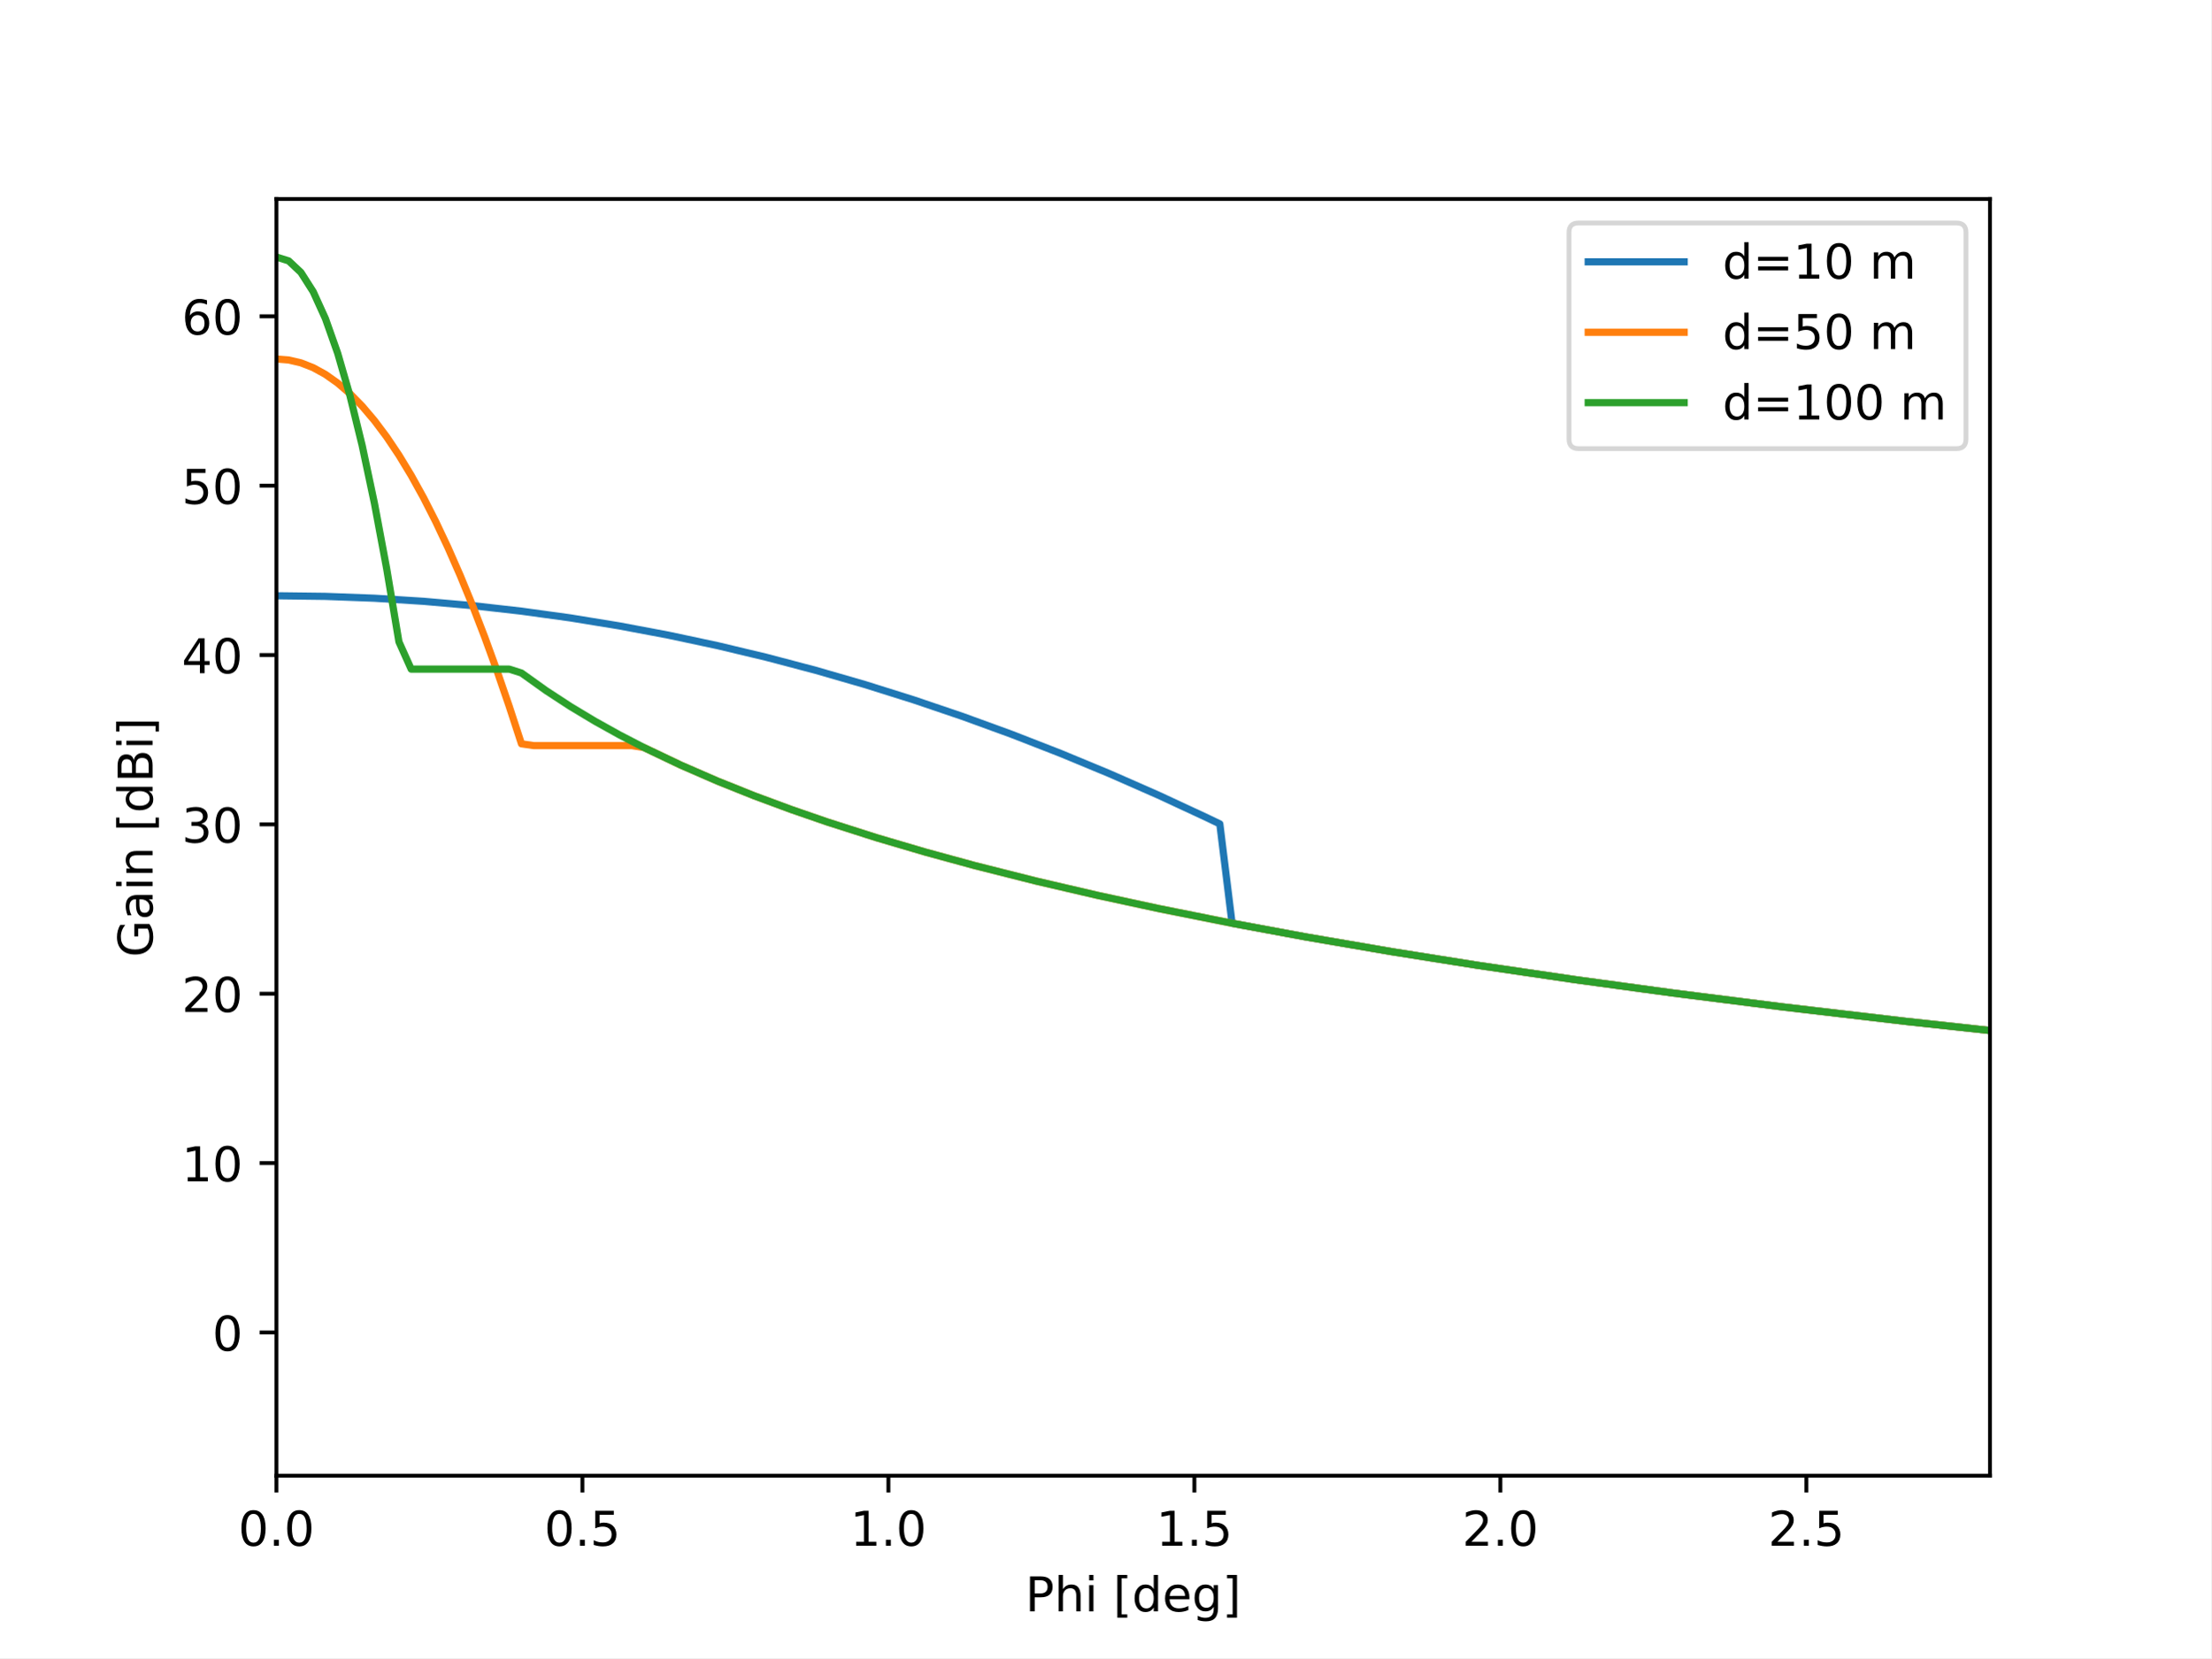
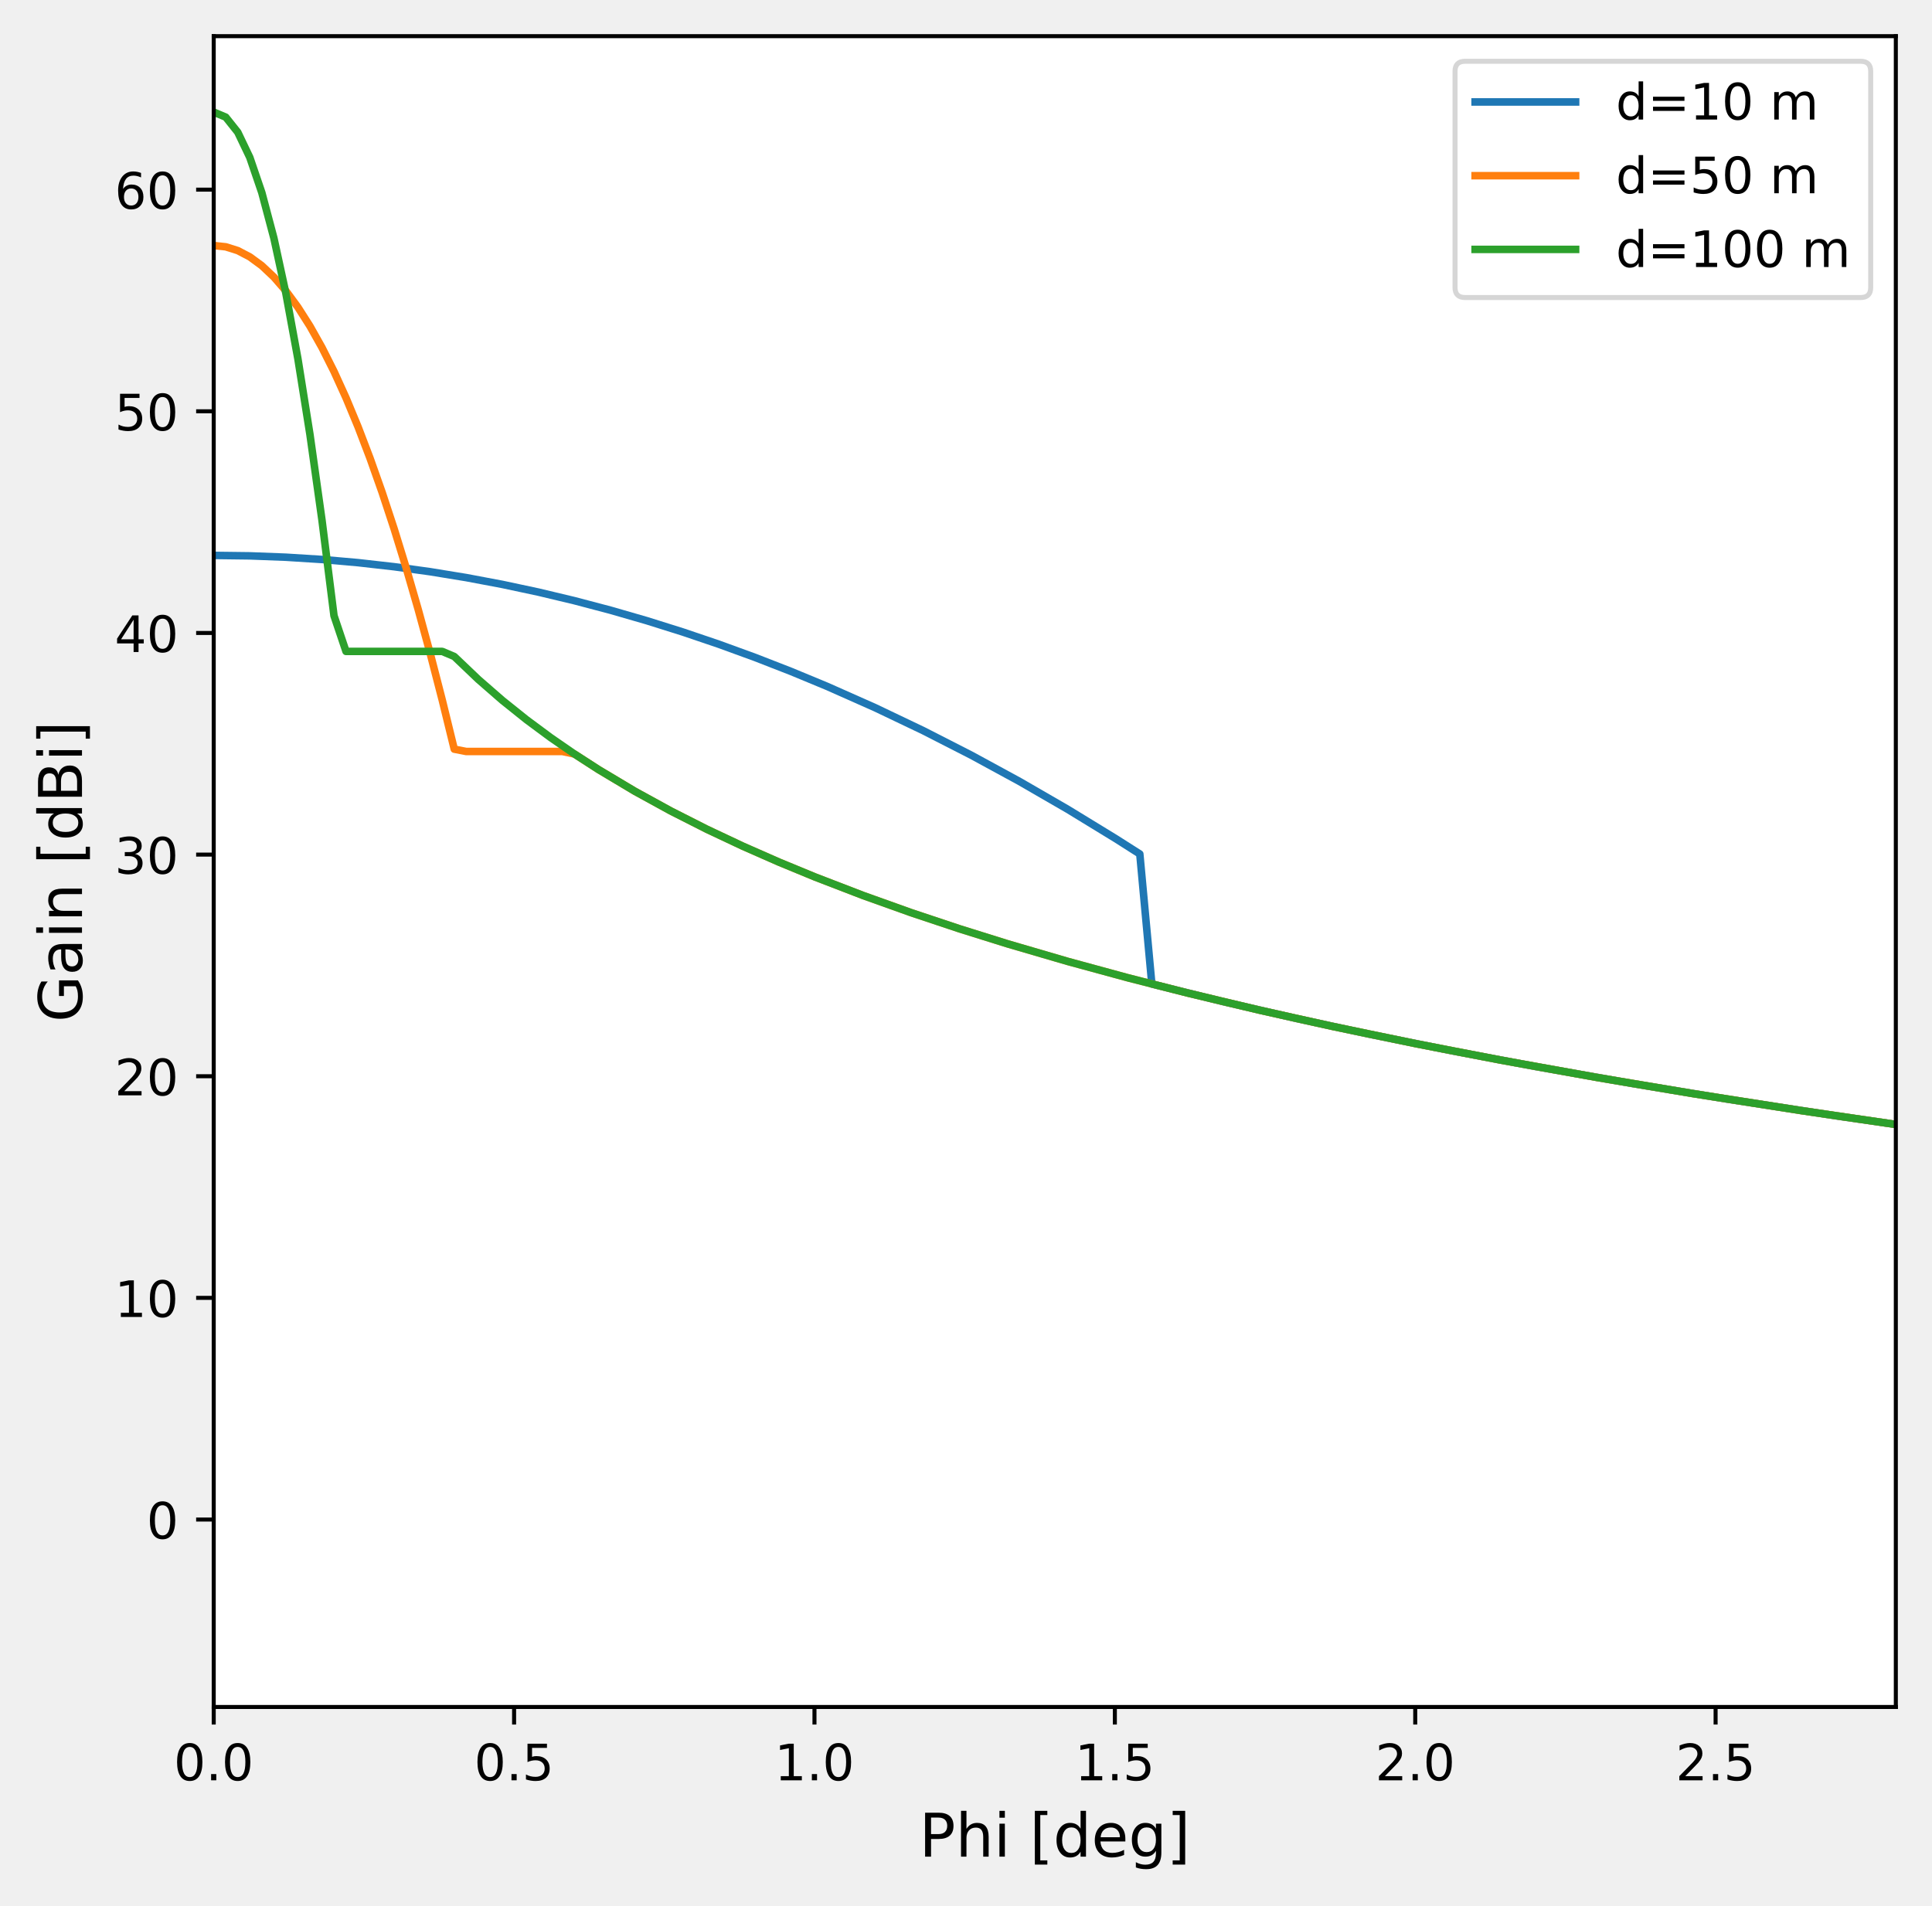
- <svg xmlns="http://www.w3.org/2000/svg" xmlns:xlink="http://www.w3.org/1999/xlink" width="460.8pt" height="345.6pt" viewBox="0 0 460.8 345.6" version="1.1">
+ <svg xmlns="http://www.w3.org/2000/svg" xmlns:xlink="http://www.w3.org/1999/xlink" width="384.539pt" height="379.332pt" viewBox="0 0 384.539 379.332" version="1.1">
  <defs>
    <style type="text/css">*{stroke-linejoin: round; stroke-linecap: butt}</style>
  </defs>
  <g id="figure_1">
    <g id="patch_1">
-       <path d="M 0 345.6  L 460.8 345.6  L 460.8 0  L 0 0  z " style="fill: #ffffff" />
+       <path d="M 0 379.332  L 384.539 379.332  L 384.539 0  L 0 0  L 0 379.332  z " style="fill: none" />
    </g>
    <g id="axes_1">
      <g id="patch_2">
-         <path d="M 57.6 307.584  L 414.72 307.584  L 414.72 41.472  L 57.6 41.472  z " style="fill: #ffffff" />
+         <path d="M 42.539 339.84  L 377.339 339.84  L 377.339 7.2  L 42.539 7.2  z " style="fill: #ffffff" />
      </g>
      <g id="matplotlib.axis_1">
        <g id="xtick_1">
          <g id="line2d_1">
            <defs>
-               <path id="mf3a83aa8ad" d="M 0 0  L 0 3.5  " style="stroke: #000000; stroke-width: 0.8" />
-             </defs>
-             <g>
-               <use xlink:href="#mf3a83aa8ad" x="57.6" y="307.584" style="stroke: #000000; stroke-width: 0.8" />
+               <path id="ma49e47007c" d="M 0 0  L 0 3.5  " style="stroke: #000000; stroke-width: 0.8" />
+             </defs>
+             <g>
+               <use xlink:href="#ma49e47007c" x="42.539" y="339.84" style="stroke: #000000; stroke-width: 0.8" />
            </g>
          </g>
          <g id="text_1">
-             <g transform="translate(49.64844 322.1824) scale(0.1 -0.1)">
+             <g transform="translate(34.58719 354.4384) scale(0.1 -0.1)">
              <defs>
                <path id="DejaVuSans-30" d="M 2034 4250  Q 1547 4250 1301 3770  Q 1056 3291 1056 2328  Q 1056 1369 1301 889  Q 1547 409 2034 409  Q 2525 409 2770 889  Q 3016 1369 3016 2328  Q 3016 3291 2770 3770  Q 2525 4250 2034 4250  z M 2034 4750  Q 2819 4750 3233 4129  Q 3647 3509 3647 2328  Q 3647 1150 3233 529  Q 2819 -91 2034 -91  Q 1250 -91 836 529  Q 422 1150 422 2328  Q 422 3509 836 4129  Q 1250 4750 2034 4750  z " transform="scale(0.015625)" />
                <path id="DejaVuSans-2e" d="M 684 794  L 1344 794  L 1344 0  L 684 0  L 684 794  z " transform="scale(0.015625)" />
              </defs>
              <use xlink:href="#DejaVuSans-30" />
              <use xlink:href="#DejaVuSans-2e" x="63.623" />
              <use xlink:href="#DejaVuSans-30" x="95.41" />
            </g>
          </g>
        </g>
        <g id="xtick_2">
          <g id="line2d_2">
            <g>
-               <use xlink:href="#mf3a83aa8ad" x="121.371" y="307.584" style="stroke: #000000; stroke-width: 0.8" />
+               <use xlink:href="#ma49e47007c" x="102.324" y="339.84" style="stroke: #000000; stroke-width: 0.8" />
            </g>
          </g>
          <g id="text_2">
-             <g transform="translate(113.4199 322.1824) scale(0.1 -0.1)">
+             <g transform="translate(94.3729 354.4384) scale(0.1 -0.1)">
              <defs>
                <path id="DejaVuSans-35" d="M 691 4666  L 3169 4666  L 3169 4134  L 1269 4134  L 1269 2991  Q 1406 3038 1543 3061  Q 1681 3084 1819 3084  Q 2600 3084 3056 2656  Q 3513 2228 3513 1497  Q 3513 744 3044 326  Q 2575 -91 1722 -91  Q 1428 -91 1123 -41  Q 819 9 494 109  L 494 744  Q 775 591 1075 516  Q 1375 441 1709 441  Q 2250 441 2565 725  Q 2881 1009 2881 1497  Q 2881 1984 2565 2268  Q 2250 2553 1709 2553  Q 1456 2553 1204 2497  Q 953 2441 691 2322  L 691 4666  z " transform="scale(0.015625)" />
              </defs>
              <use xlink:href="#DejaVuSans-30" />
              <use xlink:href="#DejaVuSans-2e" x="63.623" />
              <use xlink:href="#DejaVuSans-35" x="95.41" />
            </g>
          </g>
        </g>
        <g id="xtick_3">
          <g id="line2d_3">
            <g>
-               <use xlink:href="#mf3a83aa8ad" x="185.143" y="307.584" style="stroke: #000000; stroke-width: 0.8" />
+               <use xlink:href="#ma49e47007c" x="162.11" y="339.84" style="stroke: #000000; stroke-width: 0.8" />
            </g>
          </g>
          <g id="text_3">
-             <g transform="translate(177.1913 322.1824) scale(0.1 -0.1)">
+             <g transform="translate(154.1586 354.4384) scale(0.1 -0.1)">
              <defs>
                <path id="DejaVuSans-31" d="M 794 531  L 1825 531  L 1825 4091  L 703 3866  L 703 4441  L 1819 4666  L 2450 4666  L 2450 531  L 3481 531  L 3481 0  L 794 0  L 794 531  z " transform="scale(0.015625)" />
              </defs>
              <use xlink:href="#DejaVuSans-31" />
              <use xlink:href="#DejaVuSans-2e" x="63.623" />
              <use xlink:href="#DejaVuSans-30" x="95.41" />
            </g>
          </g>
        </g>
        <g id="xtick_4">
          <g id="line2d_4">
            <g>
-               <use xlink:href="#mf3a83aa8ad" x="248.914" y="307.584" style="stroke: #000000; stroke-width: 0.8" />
+               <use xlink:href="#ma49e47007c" x="221.896" y="339.84" style="stroke: #000000; stroke-width: 0.8" />
            </g>
          </g>
          <g id="text_4">
-             <g transform="translate(240.9627 322.1824) scale(0.1 -0.1)">
+             <g transform="translate(213.9443 354.4384) scale(0.1 -0.1)">
              <use xlink:href="#DejaVuSans-31" />
              <use xlink:href="#DejaVuSans-2e" x="63.623" />
              <use xlink:href="#DejaVuSans-35" x="95.41" />
            </g>
          </g>
        </g>
        <g id="xtick_5">
          <g id="line2d_5">
            <g>
-               <use xlink:href="#mf3a83aa8ad" x="312.686" y="307.584" style="stroke: #000000; stroke-width: 0.8" />
+               <use xlink:href="#ma49e47007c" x="281.682" y="339.84" style="stroke: #000000; stroke-width: 0.8" />
            </g>
          </g>
          <g id="text_5">
-             <g transform="translate(304.7342 322.1824) scale(0.1 -0.1)">
+             <g transform="translate(273.73 354.4384) scale(0.1 -0.1)">
              <defs>
                <path id="DejaVuSans-32" d="M 1228 531  L 3431 531  L 3431 0  L 469 0  L 469 531  Q 828 903 1448 1529  Q 2069 2156 2228 2338  Q 2531 2678 2651 2914  Q 2772 3150 2772 3378  Q 2772 3750 2511 3984  Q 2250 4219 1831 4219  Q 1534 4219 1204 4116  Q 875 4013 500 3803  L 500 4441  Q 881 4594 1212 4672  Q 1544 4750 1819 4750  Q 2544 4750 2975 4387  Q 3406 4025 3406 3419  Q 3406 3131 3298 2873  Q 3191 2616 2906 2266  Q 2828 2175 2409 1742  Q 1991 1309 1228 531  z " transform="scale(0.015625)" />
              </defs>
              <use xlink:href="#DejaVuSans-32" />
              <use xlink:href="#DejaVuSans-2e" x="63.623" />
              <use xlink:href="#DejaVuSans-30" x="95.41" />
            </g>
          </g>
        </g>
        <g id="xtick_6">
          <g id="line2d_6">
            <g>
-               <use xlink:href="#mf3a83aa8ad" x="376.457" y="307.584" style="stroke: #000000; stroke-width: 0.8" />
+               <use xlink:href="#ma49e47007c" x="341.467" y="339.84" style="stroke: #000000; stroke-width: 0.8" />
            </g>
          </g>
          <g id="text_6">
-             <g transform="translate(368.5056 322.1824) scale(0.1 -0.1)">
+             <g transform="translate(333.5158 354.4384) scale(0.1 -0.1)">
              <use xlink:href="#DejaVuSans-32" />
              <use xlink:href="#DejaVuSans-2e" x="63.623" />
              <use xlink:href="#DejaVuSans-35" x="95.41" />
            </g>
          </g>
        </g>
        <g id="text_7">
-           <g transform="translate(213.6717 335.8606) scale(0.1 -0.1)">
+           <g transform="translate(182.9528 369.6363) scale(0.12 -0.12)">
            <defs>
              <path id="DejaVuSans-50" d="M 1259 4147  L 1259 2394  L 2053 2394  Q 2494 2394 2734 2622  Q 2975 2850 2975 3272  Q 2975 3691 2734 3919  Q 2494 4147 2053 4147  L 1259 4147  z M 628 4666  L 2053 4666  Q 2838 4666 3239 4311  Q 3641 3956 3641 3272  Q 3641 2581 3239 2228  Q 2838 1875 2053 1875  L 1259 1875  L 1259 0  L 628 0  L 628 4666  z " transform="scale(0.015625)" />
              <path id="DejaVuSans-68" d="M 3513 2113  L 3513 0  L 2938 0  L 2938 2094  Q 2938 2591 2744 2837  Q 2550 3084 2163 3084  Q 1697 3084 1428 2787  Q 1159 2491 1159 1978  L 1159 0  L 581 0  L 581 4863  L 1159 4863  L 1159 2956  Q 1366 3272 1645 3428  Q 1925 3584 2291 3584  Q 2894 3584 3203 3211  Q 3513 2838 3513 2113  z " transform="scale(0.015625)" />
              <path id="DejaVuSans-69" d="M 603 3500  L 1178 3500  L 1178 0  L 603 0  L 603 3500  z M 603 4863  L 1178 4863  L 1178 4134  L 603 4134  L 603 4863  z " transform="scale(0.015625)" />
              <path id="DejaVuSans-20" transform="scale(0.015625)" />
              <path id="DejaVuSans-5b" d="M 550 4863  L 1875 4863  L 1875 4416  L 1125 4416  L 1125 -397  L 1875 -397  L 1875 -844  L 550 -844  L 550 4863  z " transform="scale(0.015625)" />
              <path id="DejaVuSans-64" d="M 2906 2969  L 2906 4863  L 3481 4863  L 3481 0  L 2906 0  L 2906 525  Q 2725 213 2448 61  Q 2172 -91 1784 -91  Q 1150 -91 751 415  Q 353 922 353 1747  Q 353 2572 751 3078  Q 1150 3584 1784 3584  Q 2172 3584 2448 3432  Q 2725 3281 2906 2969  z M 947 1747  Q 947 1113 1208 752  Q 1469 391 1925 391  Q 2381 391 2643 752  Q 2906 1113 2906 1747  Q 2906 2381 2643 2742  Q 2381 3103 1925 3103  Q 1469 3103 1208 2742  Q 947 2381 947 1747  z " transform="scale(0.015625)" />
              <path id="DejaVuSans-65" d="M 3597 1894  L 3597 1613  L 953 1613  Q 991 1019 1311 708  Q 1631 397 2203 397  Q 2534 397 2845 478  Q 3156 559 3463 722  L 3463 178  Q 3153 47 2828 -22  Q 2503 -91 2169 -91  Q 1331 -91 842 396  Q 353 884 353 1716  Q 353 2575 817 3079  Q 1281 3584 2069 3584  Q 2775 3584 3186 3129  Q 3597 2675 3597 1894  z M 3022 2063  Q 3016 2534 2758 2815  Q 2500 3097 2075 3097  Q 1594 3097 1305 2825  Q 1016 2553 972 2059  L 3022 2063  z " transform="scale(0.015625)" />
              <path id="DejaVuSans-67" d="M 2906 1791  Q 2906 2416 2648 2759  Q 2391 3103 1925 3103  Q 1463 3103 1205 2759  Q 947 2416 947 1791  Q 947 1169 1205 825  Q 1463 481 1925 481  Q 2391 481 2648 825  Q 2906 1169 2906 1791  z M 3481 434  Q 3481 -459 3084 -895  Q 2688 -1331 1869 -1331  Q 1566 -1331 1297 -1286  Q 1028 -1241 775 -1147  L 775 -588  Q 1028 -725 1275 -790  Q 1522 -856 1778 -856  Q 2344 -856 2625 -561  Q 2906 -266 2906 331  L 2906 616  Q 2728 306 2450 153  Q 2172 0 1784 0  Q 1141 0 747 490  Q 353 981 353 1791  Q 353 2603 747 3093  Q 1141 3584 1784 3584  Q 2172 3584 2450 3431  Q 2728 3278 2906 2969  L 2906 3500  L 3481 3500  L 3481 434  z " transform="scale(0.015625)" />
              <path id="DejaVuSans-5d" d="M 1947 4863  L 1947 -844  L 622 -844  L 622 -397  L 1369 -397  L 1369 4416  L 622 4416  L 622 4863  L 1947 4863  z " transform="scale(0.015625)" />
            </defs>
            <use xlink:href="#DejaVuSans-50" />
            <use xlink:href="#DejaVuSans-68" x="60.303" />
            <use xlink:href="#DejaVuSans-69" x="123.682" />
            <use xlink:href="#DejaVuSans-20" x="151.465" />
            <use xlink:href="#DejaVuSans-5b" x="183.252" />
            <use xlink:href="#DejaVuSans-64" x="222.266" />
            <use xlink:href="#DejaVuSans-65" x="285.742" />
            <use xlink:href="#DejaVuSans-67" x="347.266" />
            <use xlink:href="#DejaVuSans-5d" x="410.742" />
          </g>
        </g>
      </g>
      <g id="matplotlib.axis_2">
        <g id="ytick_1">
          <g id="line2d_7">
            <defs>
-               <path id="m68fab7eeb7" d="M 0 0  L -3.5 0  " style="stroke: #000000; stroke-width: 0.8" />
-             </defs>
-             <g>
-               <use xlink:href="#m68fab7eeb7" x="57.6" y="277.728" style="stroke: #000000; stroke-width: 0.8" />
+               <path id="mfa38acdddf" d="M 0 0  L -3.5 0  " style="stroke: #000000; stroke-width: 0.8" />
+             </defs>
+             <g>
+               <use xlink:href="#mfa38acdddf" x="42.539" y="302.52" style="stroke: #000000; stroke-width: 0.8" />
            </g>
          </g>
          <g id="text_8">
-             <g transform="translate(44.2375 281.5273) scale(0.1 -0.1)">
+             <g transform="translate(29.17625 306.3194) scale(0.1 -0.1)">
              <use xlink:href="#DejaVuSans-30" />
            </g>
          </g>
        </g>
        <g id="ytick_2">
          <g id="line2d_8">
            <g>
-               <use xlink:href="#m68fab7eeb7" x="57.6" y="242.427" style="stroke: #000000; stroke-width: 0.8" />
+               <use xlink:href="#mfa38acdddf" x="42.539" y="258.393" style="stroke: #000000; stroke-width: 0.8" />
            </g>
          </g>
          <g id="text_9">
-             <g transform="translate(37.875 246.2258) scale(0.1 -0.1)">
+             <g transform="translate(22.81375 262.1924) scale(0.1 -0.1)">
              <use xlink:href="#DejaVuSans-31" />
              <use xlink:href="#DejaVuSans-30" x="63.623" />
            </g>
          </g>
        </g>
        <g id="ytick_3">
          <g id="line2d_9">
            <g>
-               <use xlink:href="#m68fab7eeb7" x="57.6" y="207.125" style="stroke: #000000; stroke-width: 0.8" />
+               <use xlink:href="#mfa38acdddf" x="42.539" y="214.266" style="stroke: #000000; stroke-width: 0.8" />
            </g>
          </g>
          <g id="text_10">
-             <g transform="translate(37.875 210.9242) scale(0.1 -0.1)">
+             <g transform="translate(22.81375 218.0654) scale(0.1 -0.1)">
              <use xlink:href="#DejaVuSans-32" />
              <use xlink:href="#DejaVuSans-30" x="63.623" />
            </g>
          </g>
        </g>
        <g id="ytick_4">
          <g id="line2d_10">
            <g>
-               <use xlink:href="#m68fab7eeb7" x="57.6" y="171.823" style="stroke: #000000; stroke-width: 0.8" />
+               <use xlink:href="#mfa38acdddf" x="42.539" y="170.139" style="stroke: #000000; stroke-width: 0.8" />
            </g>
          </g>
          <g id="text_11">
-             <g transform="translate(37.875 175.6226) scale(0.1 -0.1)">
+             <g transform="translate(22.81375 173.9385) scale(0.1 -0.1)">
              <defs>
                <path id="DejaVuSans-33" d="M 2597 2516  Q 3050 2419 3304 2112  Q 3559 1806 3559 1356  Q 3559 666 3084 287  Q 2609 -91 1734 -91  Q 1441 -91 1130 -33  Q 819 25 488 141  L 488 750  Q 750 597 1062 519  Q 1375 441 1716 441  Q 2309 441 2620 675  Q 2931 909 2931 1356  Q 2931 1769 2642 2001  Q 2353 2234 1838 2234  L 1294 2234  L 1294 2753  L 1863 2753  Q 2328 2753 2575 2939  Q 2822 3125 2822 3475  Q 2822 3834 2567 4026  Q 2313 4219 1838 4219  Q 1578 4219 1281 4162  Q 984 4106 628 3988  L 628 4550  Q 988 4650 1302 4700  Q 1616 4750 1894 4750  Q 2613 4750 3031 4423  Q 3450 4097 3450 3541  Q 3450 3153 3228 2886  Q 3006 2619 2597 2516  z " transform="scale(0.015625)" />
              </defs>
              <use xlink:href="#DejaVuSans-33" />
              <use xlink:href="#DejaVuSans-30" x="63.623" />
            </g>
          </g>
        </g>
        <g id="ytick_5">
          <g id="line2d_11">
            <g>
-               <use xlink:href="#m68fab7eeb7" x="57.6" y="136.522" style="stroke: #000000; stroke-width: 0.8" />
+               <use xlink:href="#mfa38acdddf" x="42.539" y="126.012" style="stroke: #000000; stroke-width: 0.8" />
            </g>
          </g>
          <g id="text_12">
-             <g transform="translate(37.875 140.321) scale(0.1 -0.1)">
+             <g transform="translate(22.81375 129.8115) scale(0.1 -0.1)">
              <defs>
                <path id="DejaVuSans-34" d="M 2419 4116  L 825 1625  L 2419 1625  L 2419 4116  z M 2253 4666  L 3047 4666  L 3047 1625  L 3713 1625  L 3713 1100  L 3047 1100  L 3047 0  L 2419 0  L 2419 1100  L 313 1100  L 313 1709  L 2253 4666  z " transform="scale(0.015625)" />
              </defs>
              <use xlink:href="#DejaVuSans-34" />
              <use xlink:href="#DejaVuSans-30" x="63.623" />
            </g>
          </g>
        </g>
        <g id="ytick_6">
          <g id="line2d_12">
            <g>
-               <use xlink:href="#m68fab7eeb7" x="57.6" y="101.22" style="stroke: #000000; stroke-width: 0.8" />
+               <use xlink:href="#mfa38acdddf" x="42.539" y="81.885" style="stroke: #000000; stroke-width: 0.8" />
            </g>
          </g>
          <g id="text_13">
-             <g transform="translate(37.875 105.0195) scale(0.1 -0.1)">
+             <g transform="translate(22.81375 85.68451) scale(0.1 -0.1)">
              <use xlink:href="#DejaVuSans-35" />
              <use xlink:href="#DejaVuSans-30" x="63.623" />
            </g>
          </g>
        </g>
        <g id="ytick_7">
          <g id="line2d_13">
            <g>
-               <use xlink:href="#m68fab7eeb7" x="57.6" y="65.919" style="stroke: #000000; stroke-width: 0.8" />
+               <use xlink:href="#mfa38acdddf" x="42.539" y="37.758" style="stroke: #000000; stroke-width: 0.8" />
            </g>
          </g>
          <g id="text_14">
-             <g transform="translate(37.875 69.71787) scale(0.1 -0.1)">
+             <g transform="translate(22.81375 41.55753) scale(0.1 -0.1)">
              <defs>
                <path id="DejaVuSans-36" d="M 2113 2584  Q 1688 2584 1439 2293  Q 1191 2003 1191 1497  Q 1191 994 1439 701  Q 1688 409 2113 409  Q 2538 409 2786 701  Q 3034 994 3034 1497  Q 3034 2003 2786 2293  Q 2538 2584 2113 2584  z M 3366 4563  L 3366 3988  Q 3128 4100 2886 4159  Q 2644 4219 2406 4219  Q 1781 4219 1451 3797  Q 1122 3375 1075 2522  Q 1259 2794 1537 2939  Q 1816 3084 2150 3084  Q 2853 3084 3261 2657  Q 3669 2231 3669 1497  Q 3669 778 3244 343  Q 2819 -91 2113 -91  Q 1303 -91 875 529  Q 447 1150 447 2328  Q 447 3434 972 4092  Q 1497 4750 2381 4750  Q 2619 4750 2861 4703  Q 3103 4656 3366 4563  z " transform="scale(0.015625)" />
              </defs>
              <use xlink:href="#DejaVuSans-36" />
              <use xlink:href="#DejaVuSans-30" x="63.623" />
            </g>
          </g>
        </g>
        <g id="text_15">
-           <g transform="translate(31.79531 199.5085) rotate(-90) scale(0.1 -0.1)">
+           <g transform="translate(16.31812 203.4966) rotate(-90) scale(0.12 -0.12)">
            <defs>
              <path id="DejaVuSans-47" d="M 3809 666  L 3809 1919  L 2778 1919  L 2778 2438  L 4434 2438  L 4434 434  Q 4069 175 3628 42  Q 3188 -91 2688 -91  Q 1594 -91 976 548  Q 359 1188 359 2328  Q 359 3472 976 4111  Q 1594 4750 2688 4750  Q 3144 4750 3555 4637  Q 3966 4525 4313 4306  L 4313 3634  Q 3963 3931 3569 4081  Q 3175 4231 2741 4231  Q 1884 4231 1454 3753  Q 1025 3275 1025 2328  Q 1025 1384 1454 906  Q 1884 428 2741 428  Q 3075 428 3337 486  Q 3600 544 3809 666  z " transform="scale(0.015625)" />
              <path id="DejaVuSans-61" d="M 2194 1759  Q 1497 1759 1228 1600  Q 959 1441 959 1056  Q 959 750 1161 570  Q 1363 391 1709 391  Q 2188 391 2477 730  Q 2766 1069 2766 1631  L 2766 1759  L 2194 1759  z M 3341 1997  L 3341 0  L 2766 0  L 2766 531  Q 2569 213 2275 61  Q 1981 -91 1556 -91  Q 1019 -91 701 211  Q 384 513 384 1019  Q 384 1609 779 1909  Q 1175 2209 1959 2209  L 2766 2209  L 2766 2266  Q 2766 2663 2505 2880  Q 2244 3097 1772 3097  Q 1472 3097 1187 3025  Q 903 2953 641 2809  L 641 3341  Q 956 3463 1253 3523  Q 1550 3584 1831 3584  Q 2591 3584 2966 3190  Q 3341 2797 3341 1997  z " transform="scale(0.015625)" />
              <path id="DejaVuSans-6e" d="M 3513 2113  L 3513 0  L 2938 0  L 2938 2094  Q 2938 2591 2744 2837  Q 2550 3084 2163 3084  Q 1697 3084 1428 2787  Q 1159 2491 1159 1978  L 1159 0  L 581 0  L 581 3500  L 1159 3500  L 1159 2956  Q 1366 3272 1645 3428  Q 1925 3584 2291 3584  Q 2894 3584 3203 3211  Q 3513 2838 3513 2113  z " transform="scale(0.015625)" />
              <path id="DejaVuSans-42" d="M 1259 2228  L 1259 519  L 2272 519  Q 2781 519 3026 730  Q 3272 941 3272 1375  Q 3272 1813 3026 2020  Q 2781 2228 2272 2228  L 1259 2228  z M 1259 4147  L 1259 2741  L 2194 2741  Q 2656 2741 2882 2914  Q 3109 3088 3109 3444  Q 3109 3797 2882 3972  Q 2656 4147 2194 4147  L 1259 4147  z M 628 4666  L 2241 4666  Q 2963 4666 3353 4366  Q 3744 4066 3744 3513  Q 3744 3084 3544 2831  Q 3344 2578 2956 2516  Q 3422 2416 3680 2098  Q 3938 1781 3938 1306  Q 3938 681 3513 340  Q 3088 0 2303 0  L 628 0  L 628 4666  z " transform="scale(0.015625)" />
            </defs>
            <use xlink:href="#DejaVuSans-47" />
            <use xlink:href="#DejaVuSans-61" x="77.49" />
            <use xlink:href="#DejaVuSans-69" x="138.77" />
            <use xlink:href="#DejaVuSans-6e" x="166.553" />
            <use xlink:href="#DejaVuSans-20" x="229.932" />
            <use xlink:href="#DejaVuSans-5b" x="261.719" />
            <use xlink:href="#DejaVuSans-64" x="300.732" />
            <use xlink:href="#DejaVuSans-42" x="364.209" />
            <use xlink:href="#DejaVuSans-69" x="432.812" />
            <use xlink:href="#DejaVuSans-5d" x="460.596" />
          </g>
        </g>
      </g>
      <g id="line2d_14">
-         <path d="M 57.6 124.171  L 67.814 124.299  L 78.027 124.684  L 88.241 125.326  L 98.455 126.225  L 108.668 127.38  L 118.882 128.791  L 129.095 130.46  L 139.309 132.385  L 149.523 134.566  L 159.736 137.005  L 169.95 139.7  L 180.164 142.651  L 190.377 145.86  L 200.591 149.325  L 210.805 153.046  L 221.018 157.025  L 231.232 161.26  L 241.446 165.752  L 251.659 170.5  L 254.213 171.727  L 256.766 192.436  L 272.086 195.276  L 289.96 198.344  L 307.834 201.185  L 328.262 204.192  L 348.689 206.981  L 371.669 209.893  L 397.204 212.889  L 422.738 215.668  L 450.825 218.508  L 461.8 219.563  L 461.8 219.563  " clip-path="url(#p1129bf4b07)" style="fill: none; stroke: #1f77b4; stroke-width: 1.5; stroke-linecap: square" />
+         <path d="M 42.539 110.574  L 49.72 110.664  L 56.902 110.935  L 64.083 111.386  L 71.265 112.018  L 78.446 112.83  L 85.628 113.822  L 92.809 114.995  L 99.99 116.349  L 107.172 117.883  L 114.353 119.597  L 121.535 121.492  L 128.716 123.568  L 135.898 125.824  L 143.079 128.26  L 150.261 130.877  L 157.442 133.674  L 164.624 136.652  L 174.199 140.903  L 183.774 145.475  L 193.35 150.368  L 202.925 155.581  L 212.5 161.116  L 222.075 166.971  L 226.863 170.019  L 229.257 195.905  L 243.62 199.455  L 257.983 202.761  L 272.346 205.853  L 289.102 209.225  L 305.859 212.375  L 325.01 215.739  L 344.16 218.881  L 365.705 222.187  L 385.539 225.04  L 385.539 225.04  " clip-path="url(#p780d41d4d0)" style="fill: none; stroke: #1f77b4; stroke-width: 1.5; stroke-linecap: square" />
      </g>
      <g id="line2d_15">
-         <path d="M 57.6 74.822  L 60.153 75.022  L 62.707 75.624  L 65.26 76.626  L 67.814 78.03  L 70.367 79.835  L 72.92 82.041  L 75.474 84.647  L 78.027 87.655  L 80.581 91.064  L 83.134 94.874  L 85.688 99.085  L 88.241 103.697  L 90.794 108.71  L 93.348 114.124  L 95.901 119.939  L 98.455 126.156  L 101.008 132.773  L 103.561 139.791  L 106.115 147.211  L 108.668 155.031  L 111.222 155.404  L 131.649 155.404  L 134.202 155.813  L 141.863 159.466  L 149.523 162.801  L 157.183 165.869  L 164.843 168.709  L 172.503 171.354  L 182.717 174.618  L 192.931 177.625  L 203.144 180.414  L 215.911 183.637  L 228.679 186.609  L 241.446 189.368  L 256.766 192.436  L 272.086 195.276  L 289.96 198.344  L 307.834 201.185  L 328.262 204.192  L 348.689 206.981  L 371.669 209.893  L 397.204 212.889  L 422.738 215.668  L 450.825 218.508  L 461.8 219.563  L 461.8 219.563  " clip-path="url(#p1129bf4b07)" style="fill: none; stroke: #ff7f0e; stroke-width: 1.5; stroke-linecap: square" />
+         <path d="M 42.539 48.887  L 44.933 49.138  L 47.326 49.89  L 49.72 51.143  L 52.114 52.898  L 54.508 55.153  L 56.902 57.911  L 59.296 61.169  L 61.689 64.929  L 64.083 69.19  L 66.477 73.952  L 68.871 79.216  L 71.265 84.981  L 73.658 91.248  L 76.052 98.015  L 78.446 105.284  L 80.84 113.055  L 83.234 121.326  L 85.628 130.099  L 88.021 139.373  L 90.415 149.149  L 92.809 149.615  L 111.96 149.615  L 114.353 150.126  L 119.141 153.218  L 126.323 157.511  L 133.504 161.452  L 140.685 165.092  L 147.867 168.475  L 155.048 171.635  L 162.23 174.6  L 171.805 178.287  L 181.38 181.711  L 190.956 184.906  L 200.531 187.901  L 212.5 191.4  L 224.469 194.66  L 236.438 197.713  L 250.801 201.137  L 265.164 204.332  L 281.921 207.809  L 298.678 211.05  L 317.828 214.505  L 336.979 217.727  L 358.523 221.11  L 380.068 224.27  L 385.539 225.04  L 385.539 225.04  " clip-path="url(#p780d41d4d0)" style="fill: none; stroke: #ff7f0e; stroke-width: 1.5; stroke-linecap: square" />
      </g>
      <g id="line2d_16">
-         <path d="M 57.6 53.568  L 60.153 54.37  L 62.707 56.776  L 65.26 60.787  L 67.814 66.401  L 70.367 73.62  L 72.92 82.443  L 75.474 92.871  L 78.027 104.902  L 80.581 118.538  L 83.134 133.777  L 85.688 139.463  L 106.115 139.463  L 108.668 140.272  L 113.775 143.925  L 118.882 147.26  L 123.989 150.328  L 129.095 153.168  L 134.202 155.813  L 141.863 159.466  L 149.523 162.801  L 157.183 165.869  L 164.843 168.709  L 172.503 171.354  L 182.717 174.618  L 192.931 177.625  L 203.144 180.414  L 215.911 183.637  L 228.679 186.609  L 241.446 189.368  L 256.766 192.436  L 272.086 195.276  L 289.96 198.344  L 307.834 201.185  L 328.262 204.192  L 348.689 206.981  L 371.669 209.893  L 397.204 212.889  L 422.738 215.668  L 450.825 218.508  L 461.8 219.563  L 461.8 219.563  " clip-path="url(#p1129bf4b07)" style="fill: none; stroke: #2ca02c; stroke-width: 1.5; stroke-linecap: square" />
+         <path d="M 42.539 22.32  L 44.933 23.323  L 47.326 26.33  L 49.72 31.344  L 52.114 38.362  L 54.508 47.385  L 56.902 58.414  L 59.296 71.448  L 61.689 86.487  L 64.083 103.532  L 66.477 122.582  L 68.871 129.689  L 88.021 129.689  L 90.415 130.7  L 95.203 135.266  L 99.99 139.435  L 104.778 143.27  L 109.566 146.821  L 114.353 150.126  L 119.141 153.218  L 126.323 157.511  L 133.504 161.452  L 140.685 165.092  L 147.867 168.475  L 155.048 171.635  L 162.23 174.6  L 171.805 178.287  L 181.38 181.711  L 190.956 184.906  L 200.531 187.901  L 212.5 191.4  L 224.469 194.66  L 236.438 197.713  L 250.801 201.137  L 265.164 204.332  L 281.921 207.809  L 298.678 211.05  L 317.828 214.505  L 336.979 217.727  L 358.523 221.11  L 380.068 224.27  L 385.539 225.04  L 385.539 225.04  " clip-path="url(#p780d41d4d0)" style="fill: none; stroke: #2ca02c; stroke-width: 1.5; stroke-linecap: square" />
      </g>
      <g id="patch_3">
-         <path d="M 57.6 307.584  L 57.6 41.472  " style="fill: none; stroke: #000000; stroke-width: 0.8; stroke-linejoin: miter; stroke-linecap: square" />
+         <path d="M 42.539 339.84  L 42.539 7.2  " style="fill: none; stroke: #000000; stroke-width: 0.8; stroke-linejoin: miter; stroke-linecap: square" />
      </g>
      <g id="patch_4">
-         <path d="M 414.72 307.584  L 414.72 41.472  " style="fill: none; stroke: #000000; stroke-width: 0.8; stroke-linejoin: miter; stroke-linecap: square" />
+         <path d="M 377.339 339.84  L 377.339 7.2  " style="fill: none; stroke: #000000; stroke-width: 0.8; stroke-linejoin: miter; stroke-linecap: square" />
      </g>
      <g id="patch_5">
-         <path d="M 57.6 307.584  L 414.72 307.584  " style="fill: none; stroke: #000000; stroke-width: 0.8; stroke-linejoin: miter; stroke-linecap: square" />
+         <path d="M 42.539 339.84  L 377.339 339.84  " style="fill: none; stroke: #000000; stroke-width: 0.8; stroke-linejoin: miter; stroke-linecap: square" />
      </g>
      <g id="patch_6">
-         <path d="M 57.6 41.472  L 414.72 41.472  " style="fill: none; stroke: #000000; stroke-width: 0.8; stroke-linejoin: miter; stroke-linecap: square" />
+         <path d="M 42.539 7.2  L 377.339 7.2  " style="fill: none; stroke: #000000; stroke-width: 0.8; stroke-linejoin: miter; stroke-linecap: square" />
      </g>
      <g id="legend_1">
        <g id="patch_7">
-           <path d="M 328.986 93.506  L 407.72 93.506  Q 409.72 93.506 409.72 91.506  L 409.72 48.472  Q 409.72 46.472 407.72 46.472  L 328.986 46.472  Q 326.986 46.472 326.986 48.472  L 326.986 91.506  Q 326.986 93.506 328.986 93.506  z " style="fill: #ffffff; opacity: 0.8; stroke: #cccccc; stroke-linejoin: miter" />
+           <path d="M 291.604 59.234  L 370.339 59.234  Q 372.339 59.234 372.339 57.234  L 372.339 14.2  Q 372.339 12.2 370.339 12.2  L 291.604 12.2  Q 289.604 12.2 289.604 14.2  L 289.604 57.234  Q 289.604 59.234 291.604 59.234  z " style="fill: #ffffff; opacity: 0.8; stroke: #cccccc; stroke-linejoin: miter" />
        </g>
        <g id="line2d_17">
-           <path d="M 330.986 54.57  L 340.986 54.57  L 350.986 54.57  " style="fill: none; stroke: #1f77b4; stroke-width: 1.5; stroke-linecap: square" />
+           <path d="M 293.604 20.298  L 303.604 20.298  L 313.604 20.298  " style="fill: none; stroke: #1f77b4; stroke-width: 1.5; stroke-linecap: square" />
        </g>
        <g id="text_16">
-           <g transform="translate(358.9856 58.07044) scale(0.1 -0.1)">
+           <g transform="translate(321.6044 23.79844) scale(0.1 -0.1)">
            <defs>
              <path id="DejaVuSans-3d" d="M 678 2906  L 4684 2906  L 4684 2381  L 678 2381  L 678 2906  z M 678 1631  L 4684 1631  L 4684 1100  L 678 1100  L 678 1631  z " transform="scale(0.015625)" />
              <path id="DejaVuSans-6d" d="M 3328 2828  Q 3544 3216 3844 3400  Q 4144 3584 4550 3584  Q 5097 3584 5394 3201  Q 5691 2819 5691 2113  L 5691 0  L 5113 0  L 5113 2094  Q 5113 2597 4934 2840  Q 4756 3084 4391 3084  Q 3944 3084 3684 2787  Q 3425 2491 3425 1978  L 3425 0  L 2847 0  L 2847 2094  Q 2847 2600 2669 2842  Q 2491 3084 2119 3084  Q 1678 3084 1418 2786  Q 1159 2488 1159 1978  L 1159 0  L 581 0  L 581 3500  L 1159 3500  L 1159 2956  Q 1356 3278 1631 3431  Q 1906 3584 2284 3584  Q 2666 3584 2933 3390  Q 3200 3197 3328 2828  z " transform="scale(0.015625)" />
            </defs>
            <use xlink:href="#DejaVuSans-64" />
            <use xlink:href="#DejaVuSans-3d" x="63.477" />
            <use xlink:href="#DejaVuSans-31" x="147.266" />
            <use xlink:href="#DejaVuSans-30" x="210.889" />
            <use xlink:href="#DejaVuSans-20" x="274.512" />
            <use xlink:href="#DejaVuSans-6d" x="306.299" />
          </g>
        </g>
        <g id="line2d_18">
-           <path d="M 330.986 69.249  L 340.986 69.249  L 350.986 69.249  " style="fill: none; stroke: #ff7f0e; stroke-width: 1.5; stroke-linecap: square" />
+           <path d="M 293.604 34.977  L 303.604 34.977  L 313.604 34.977  " style="fill: none; stroke: #ff7f0e; stroke-width: 1.5; stroke-linecap: square" />
        </g>
        <g id="text_17">
-           <g transform="translate(358.9856 72.74856) scale(0.1 -0.1)">
+           <g transform="translate(321.6044 38.47656) scale(0.1 -0.1)">
            <use xlink:href="#DejaVuSans-64" />
            <use xlink:href="#DejaVuSans-3d" x="63.477" />
            <use xlink:href="#DejaVuSans-35" x="147.266" />
            <use xlink:href="#DejaVuSans-30" x="210.889" />
            <use xlink:href="#DejaVuSans-20" x="274.512" />
            <use xlink:href="#DejaVuSans-6d" x="306.299" />
          </g>
        </g>
        <g id="line2d_19">
-           <path d="M 330.986 83.927  L 340.986 83.927  L 350.986 83.927  " style="fill: none; stroke: #2ca02c; stroke-width: 1.5; stroke-linecap: square" />
+           <path d="M 293.604 49.655  L 303.604 49.655  L 313.604 49.655  " style="fill: none; stroke: #2ca02c; stroke-width: 1.5; stroke-linecap: square" />
        </g>
        <g id="text_18">
-           <g transform="translate(358.9856 87.42669) scale(0.1 -0.1)">
+           <g transform="translate(321.6044 53.15469) scale(0.1 -0.1)">
            <use xlink:href="#DejaVuSans-64" />
            <use xlink:href="#DejaVuSans-3d" x="63.477" />
            <use xlink:href="#DejaVuSans-31" x="147.266" />
            <use xlink:href="#DejaVuSans-30" x="210.889" />
            <use xlink:href="#DejaVuSans-30" x="274.512" />
            <use xlink:href="#DejaVuSans-20" x="338.135" />
            <use xlink:href="#DejaVuSans-6d" x="369.922" />
          </g>
        </g>
      </g>
    </g>
  </g>
  <defs>
-     <clipPath id="p1129bf4b07">
-       <rect x="57.6" y="41.472" width="357.12" height="266.112" />
+     <clipPath id="p780d41d4d0">
+       <rect x="42.539" y="7.2" width="334.8" height="332.64" />
    </clipPath>
  </defs>
</svg>
